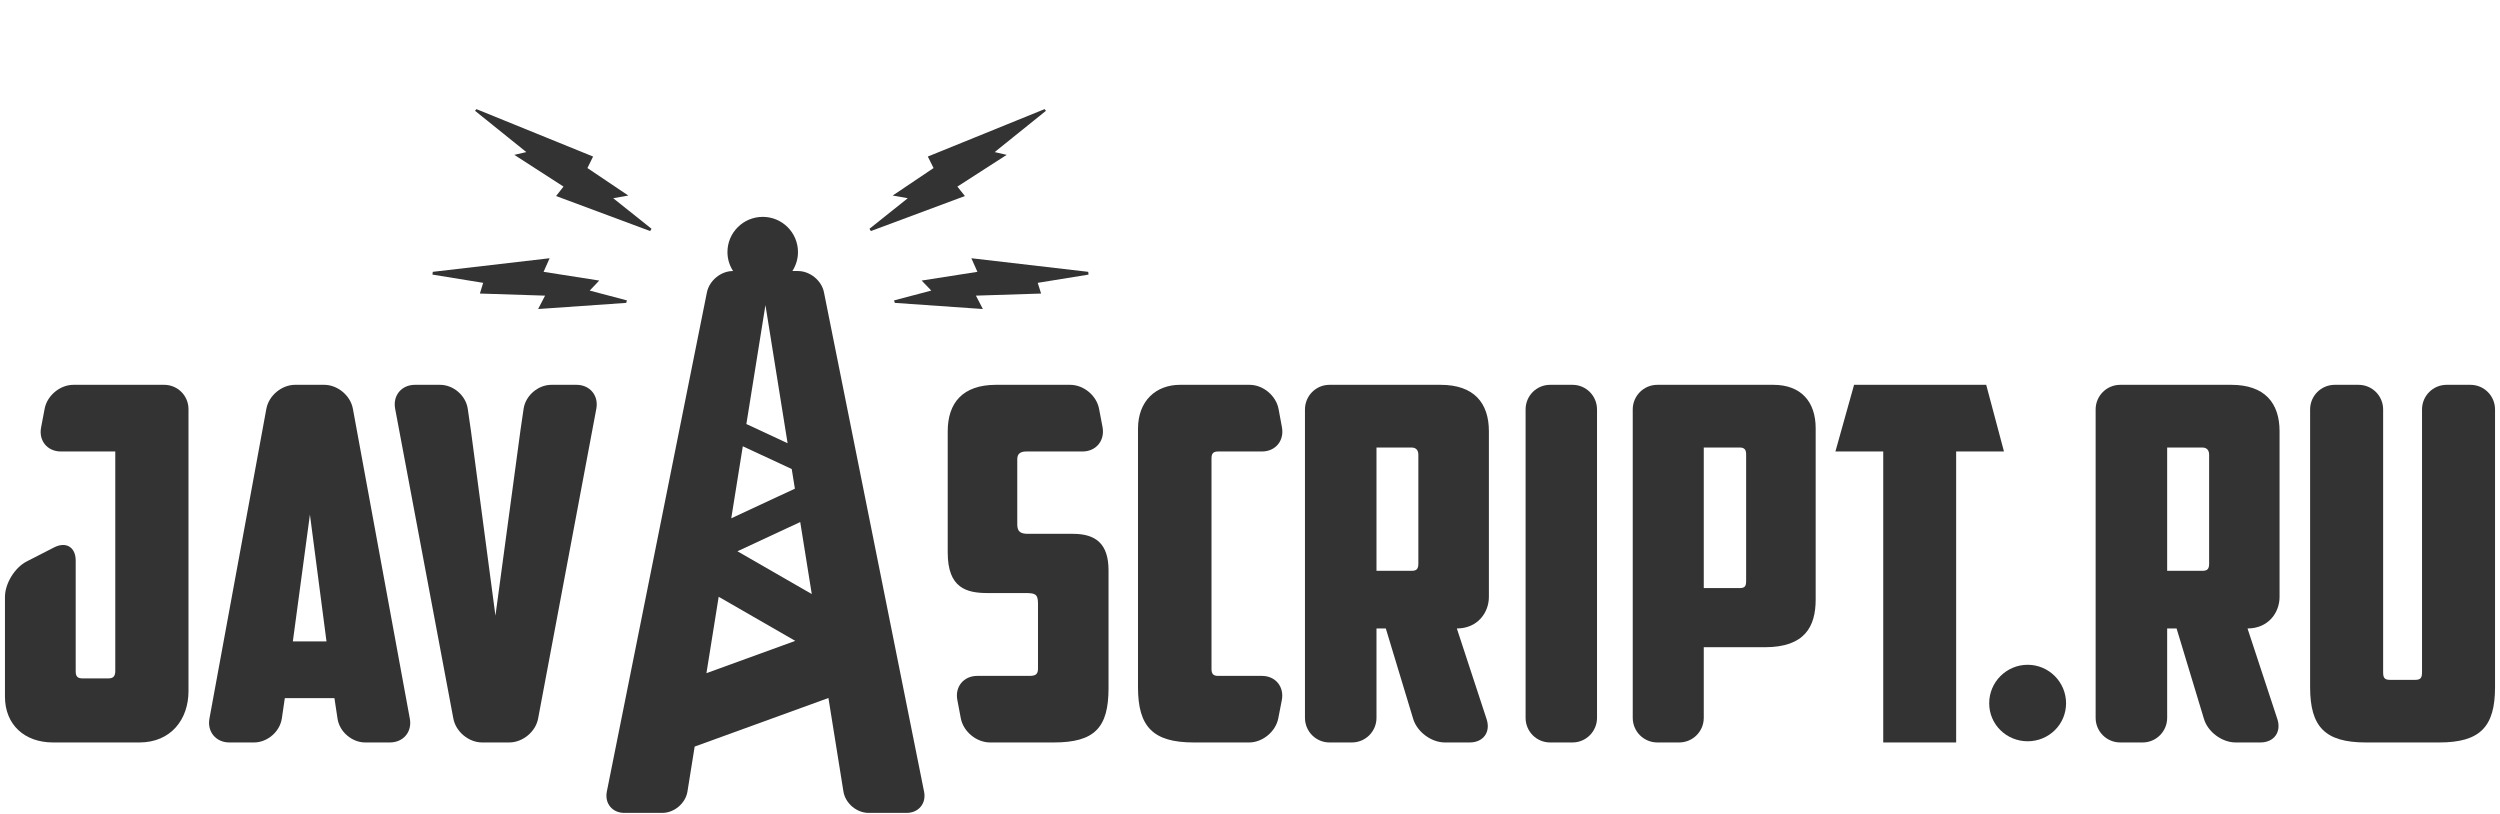
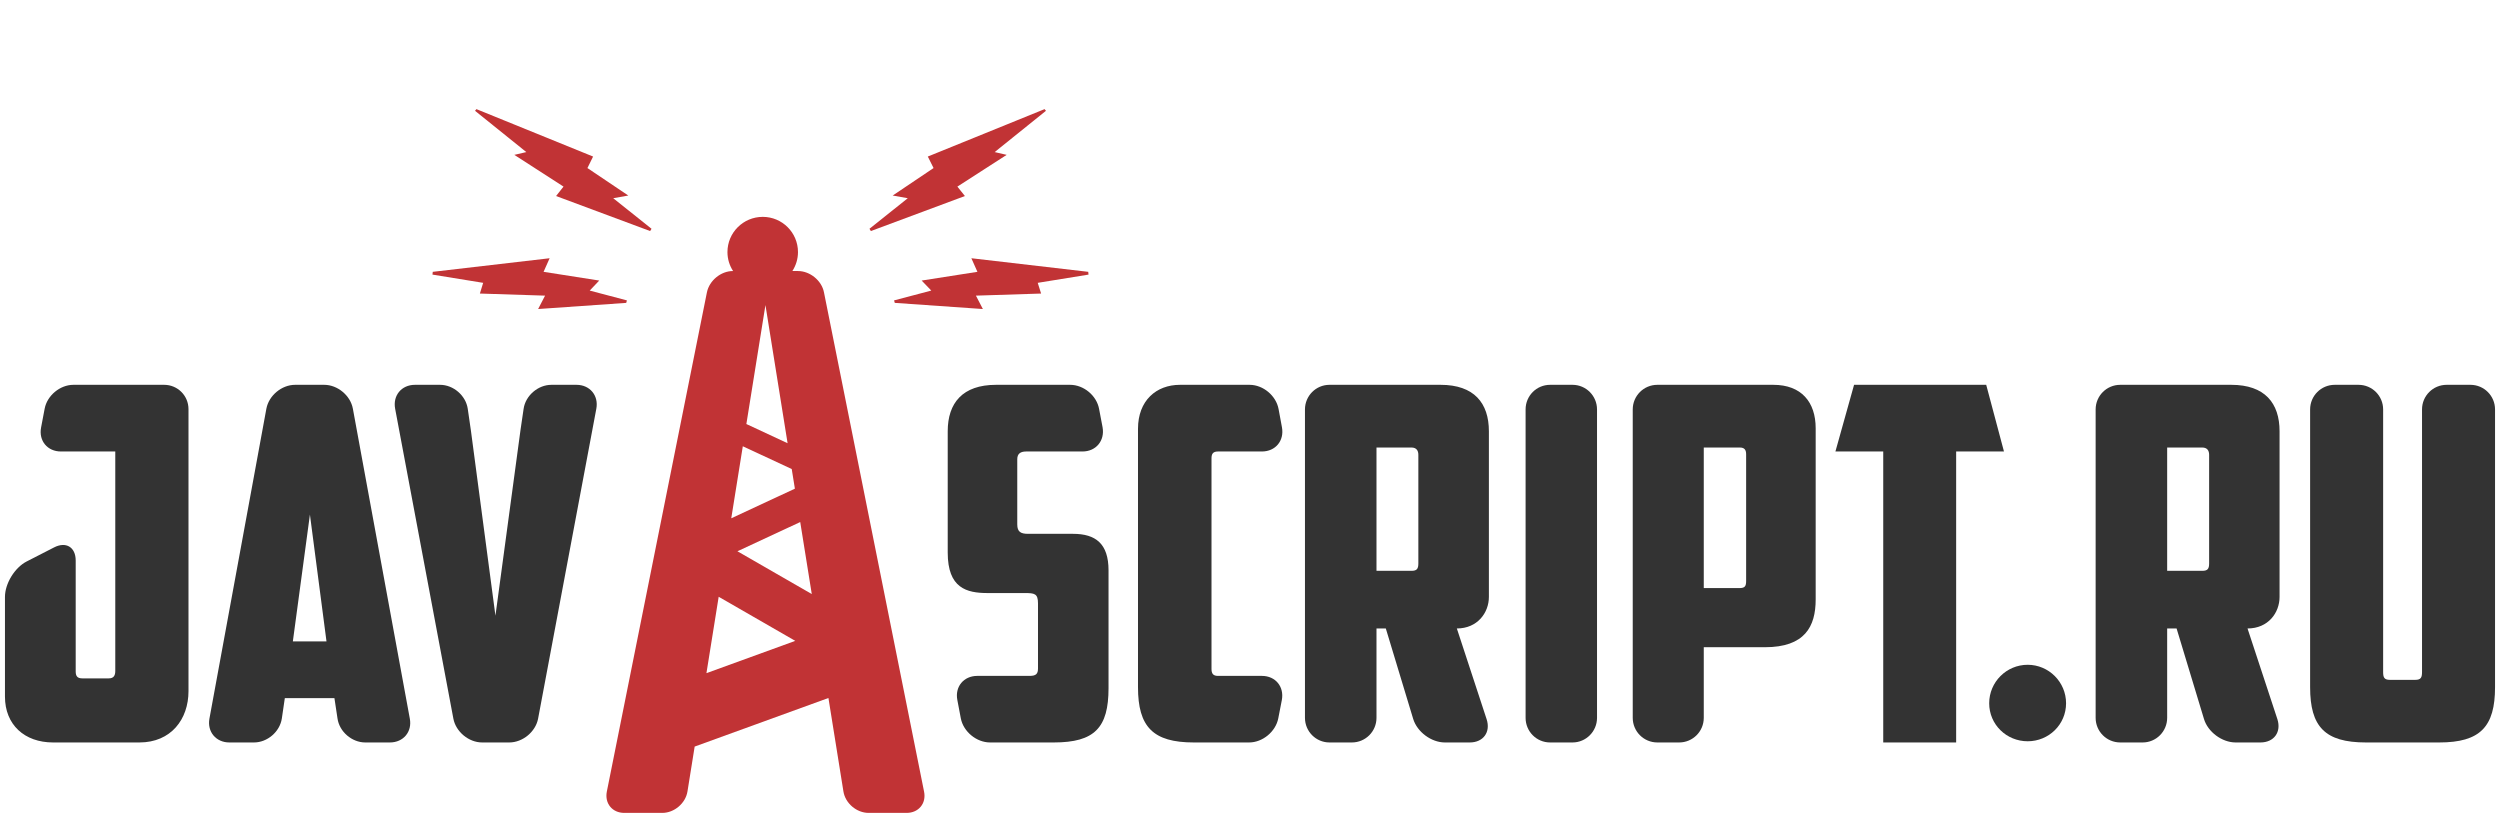
<svg xmlns="http://www.w3.org/2000/svg" width="252px" height="82px" viewBox="0 0 252 82" version="1.1">
+   <style>
+         a #overlay {
+             cursor: pointer;
+         }
+     </style>
  <defs />
  <g id="Other" stroke="none" stroke-width="1" fill="none" fill-rule="evenodd">
    <g id="Logo" transform="translate(-86, -30)">
      <g id="Group" transform="translate(86, 31)">
-         <path d="M93.147,78.8 L83.057,28.47 C82.827,27.28 81.647,26.32 80.437,26.32 L79.871,26.32 C80.225,25.768 80.437,25.115 80.437,24.41 C80.437,22.45 78.847,20.86 76.887,20.86 C74.917,20.86 73.327,22.45 73.327,24.41 C73.327,25.115 73.538,25.768 73.893,26.32 L73.877,26.32 C72.667,26.32 71.497,27.28 71.257,28.47 L61.167,78.8 C60.937,79.98 61.717,80.94 62.927,80.94 L66.757,80.94 C67.967,80.94 69.107,79.97 69.297,78.78 L70.022,74.255 L83.506,69.358 L85.017,78.78 C85.207,79.97 86.347,80.94 87.557,80.94 L91.387,80.94 C92.597,80.94 93.387,79.98 93.147,78.8 L93.147,78.8 Z M80.124,48.258 L73.711,51.243 L74.875,43.984 L79.807,46.279 L80.124,48.258 L80.124,48.258 Z M77.157,29.751 L79.389,43.677 L75.234,41.743 L77.157,29.751 L77.157,29.751 Z M71.209,66.855 L72.443,59.155 L80.163,63.6 L71.209,66.855 L71.209,66.855 Z M74.333,54.567 L80.663,51.622 L81.827,58.882 L74.333,54.567 L74.333,54.567 Z" id="Lighthouse" fill="#333333" />
+         <path d="M93.147,78.8 L83.057,28.47 C82.827,27.28 81.647,26.32 80.437,26.32 L79.871,26.32 C80.225,25.768 80.437,25.115 80.437,24.41 C80.437,22.45 78.847,20.86 76.887,20.86 C74.917,20.86 73.327,22.45 73.327,24.41 C73.327,25.115 73.538,25.768 73.893,26.32 L73.877,26.32 C72.667,26.32 71.497,27.28 71.257,28.47 L61.167,78.8 C60.937,79.98 61.717,80.94 62.927,80.94 L66.757,80.94 C67.967,80.94 69.107,79.97 69.297,78.78 L70.022,74.255 L83.506,69.358 L85.017,78.78 C85.207,79.97 86.347,80.94 87.557,80.94 L91.387,80.94 C92.597,80.94 93.387,79.98 93.147,78.8 L93.147,78.8 Z M80.124,48.258 L73.711,51.243 L74.875,43.984 L79.807,46.279 L80.124,48.258 L80.124,48.258 Z M77.157,29.751 L79.389,43.677 L75.234,41.743 L77.157,29.751 L77.157,29.751 Z M71.209,66.855 L72.443,59.155 L80.163,63.6 L71.209,66.855 L71.209,66.855 Z M74.333,54.567 L80.663,51.622 L81.827,58.882 L74.333,54.567 L74.333,54.567 Z" id="Lighthouse" fill="#C13335" />
        <path d="M0.5,59.17 C0.5,57.82 1.48,56.22 2.68,55.6 L5.45,54.18 C6.65,53.56 7.63,54.15 7.63,55.5 L7.63,66.68 C7.63,67.13 7.78,67.38 8.29,67.38 L10.97,67.38 C11.47,67.38 11.62,67.08 11.62,66.63 L11.62,44.51 L6.14,44.51 C4.78,44.51 3.89,43.43 4.14,42.1 L4.5,40.2 C4.75,38.87 6.05,37.79 7.4,37.79 L16.55,37.79 C17.91,37.79 19,38.89 19,40.24 L19,68.67 C19,71.5 17.24,73.84 14.05,73.84 L5.35,73.84 C2.47,73.84 0.5,72.05 0.5,69.22 L0.5,59.17" id="J" fill="#333333" />
        <path d="M29.52,63.65 L32.91,63.65 L31.24,50.87 L29.52,63.65 L29.52,63.65 Z M28.71,69.37 L28.41,71.42 C28.21,72.76 26.95,73.84 25.6,73.84 L23.12,73.84 C21.77,73.84 20.87,72.76 21.11,71.44 L26.85,40.2 C27.1,38.87 28.39,37.79 29.75,37.79 L32.68,37.79 C34.03,37.79 35.33,38.87 35.57,40.2 L41.31,71.44 C41.56,72.76 40.66,73.84 39.3,73.84 L36.82,73.84 C35.47,73.84 34.21,72.76 34.02,71.42 L33.71,69.37 L28.71,69.37 L28.71,69.37 Z" id="A" fill="#333333" />
        <path d="M52.78,40.21 C52.97,38.88 54.23,37.79 55.58,37.79 L58.11,37.79 C59.46,37.79 60.36,38.87 60.11,40.2 L54.24,71.44 C53.99,72.76 52.69,73.84 51.33,73.84 L48.6,73.84 C47.25,73.84 45.95,72.76 45.7,71.44 L39.83,40.2 C39.58,38.87 40.47,37.79 41.83,37.79 L44.36,37.79 C45.71,37.79 46.96,38.88 47.15,40.21 L47.47,42.42 L49.94,61.06 L52.47,42.32 L52.78,40.21" id="V" fill="#333333" />
        <path d="M99.8,73.84 C98.43,73.84 97.11,72.75 96.85,71.41 L96.5,69.56 C96.24,68.22 97.14,67.13 98.51,67.13 L103.78,67.13 C104.43,67.13 104.63,66.93 104.63,66.38 L104.63,59.82 C104.63,58.83 104.28,58.78 103.29,58.78 L99.56,58.78 C97.42,58.78 95.53,58.28 95.53,54.7 L95.53,42.47 C95.53,39.63 97.02,37.79 100.4,37.79 L107.87,37.79 C109.24,37.79 110.55,38.88 110.79,40.23 L111.14,42.07 C111.38,43.42 110.48,44.51 109.11,44.51 L103.44,44.51 C102.84,44.51 102.54,44.75 102.54,45.3 L102.54,51.86 C102.54,52.61 102.89,52.81 103.63,52.81 L108.16,52.81 C110.44,52.81 111.74,53.8 111.74,56.49 L111.74,68.37 C111.74,72.35 110.34,73.84 106.22,73.84 L99.8,73.84" id="S" fill="#333333" />
        <path d="M120.33,73.84 C116.21,73.84 114.71,72.25 114.71,68.27 L114.71,42.22 C114.71,39.38 116.55,37.79 118.94,37.79 L125.96,37.79 C127.32,37.79 128.63,38.88 128.88,40.23 L129.22,42.07 C129.47,43.42 128.57,44.51 127.2,44.51 L122.77,44.51 C122.27,44.51 122.12,44.75 122.12,45.2 L122.12,66.43 C122.12,66.88 122.27,67.13 122.77,67.13 L127.2,67.13 C128.57,67.13 129.46,68.22 129.21,69.56 L128.85,71.41 C128.59,72.75 127.27,73.84 125.91,73.84 L120.33,73.84" id="C" fill="#333333" />
        <path d="M138.75,44.11 L138.75,56.54 L142.27,56.54 C142.82,56.54 142.97,56.34 142.97,55.79 L142.97,44.85 C142.97,44.41 142.77,44.11 142.27,44.11 L138.75,44.11 L138.75,44.11 Z M150.08,59.17 C150.08,60.76 148.93,62.35 146.85,62.35 L149.85,71.49 C150.28,72.79 149.52,73.84 148.15,73.84 L145.64,73.84 C144.28,73.84 142.85,72.78 142.45,71.47 L139.69,62.35 L138.75,62.35 L138.75,71.36 C138.75,72.73 137.64,73.84 136.27,73.84 L134.01,73.84 C132.65,73.84 131.54,72.73 131.54,71.36 L131.54,40.27 C131.54,38.9 132.65,37.79 134.01,37.79 L145.21,37.79 C148.59,37.79 150.08,39.63 150.08,42.47 L150.08,59.17 L150.08,59.17 Z" id="R" fill="#333333" />
        <path d="M153.78,40.27 C153.78,38.9 154.88,37.79 156.25,37.79 L158.51,37.79 C159.87,37.79 160.98,38.9 160.98,40.27 L160.98,71.36 C160.98,72.73 159.87,73.84 158.51,73.84 L156.25,73.84 C154.88,73.84 153.78,72.73 153.78,71.36 L153.78,40.27" id="I" fill="#333333" />
        <path d="M171.74,44.11 L171.74,58.28 L175.32,58.28 C175.91,58.28 176.01,58.08 176.01,57.53 L176.01,44.8 C176.01,44.36 175.86,44.11 175.37,44.11 L171.74,44.11 L171.74,44.11 Z M178.75,37.79 C181.58,37.79 183.02,39.53 183.02,42.17 L183.02,59.42 C183.02,62.16 181.93,64.24 177.9,64.24 L171.74,64.24 L171.74,71.36 C171.74,72.73 170.63,73.84 169.26,73.84 L167.06,73.84 C165.69,73.84 164.58,72.73 164.58,71.36 L164.58,40.27 C164.58,38.9 165.69,37.79 167.06,37.79 L178.75,37.79 L178.75,37.79 Z" id="P" fill="#333333" />
        <path d="M200.21,37.79 L202,44.51 L197.18,44.51 L197.18,73.84 L189.83,73.84 L189.83,44.51 L185.01,44.51 L186.89,37.79 L200.21,37.79" id="T" fill="#333333" />
        <path d="M204.39,66.01 C206.52,66.01 208.26,67.75 208.26,69.89 C208.26,72.03 206.52,73.72 204.39,73.72 C202.25,73.72 200.51,72.03 200.51,69.89 C200.51,67.75 202.25,66.01 204.39,66.01" id="Dot" fill="#333333" />
        <path d="M218.45,44.11 L218.45,56.54 L221.98,56.54 C222.53,56.54 222.68,56.34 222.68,55.79 L222.68,44.85 C222.68,44.41 222.48,44.11 221.98,44.11 L218.45,44.11 L218.45,44.11 Z M229.78,59.17 C229.78,60.76 228.64,62.35 226.55,62.35 L229.56,71.49 C229.98,72.79 229.22,73.84 227.85,73.84 L225.35,73.84 C223.98,73.84 222.55,72.78 222.16,71.47 L219.4,62.35 L218.45,62.35 L218.45,71.36 C218.45,72.73 217.34,73.84 215.98,73.84 L213.72,73.84 C212.35,73.84 211.24,72.73 211.24,71.36 L211.24,40.27 C211.24,38.9 212.35,37.79 213.72,37.79 L224.91,37.79 C228.29,37.79 229.78,39.63 229.78,42.47 L229.78,59.17 L229.78,59.17 Z" id="R2" fill="#333333" />
        <path d="M238.48,73.84 C234.35,73.84 232.86,72.25 232.86,68.27 L232.86,40.27 C232.86,38.9 233.97,37.79 235.34,37.79 L237.74,37.79 C239.11,37.79 240.22,38.9 240.22,40.27 L240.22,66.73 C240.22,67.28 240.32,67.53 240.91,67.53 L243.45,67.53 C244.04,67.53 244.14,67.28 244.14,66.73 L244.14,40.27 C244.14,38.9 245.25,37.79 246.62,37.79 L249.02,37.79 C250.39,37.79 251.5,38.9 251.5,40.27 L251.5,68.27 C251.5,72.25 250.01,73.84 245.88,73.84 L238.48,73.84" id="U" fill="#333333" />
-         <path d="M96.503,17.81 L97.263,18.76 L87.783,22.29 L87.643,22.06 L91.503,18.98 L89.983,18.71 L94.103,15.94 L93.523,14.78 L105.293,10 L105.433,10.17 L100.263,14.33 L101.473,14.61 L96.503,17.81" id="Ray-right-top" fill="#333333" />
-         <path d="M93.873,28.29 L92.903,27.28 L98.523,26.4 L97.913,25.03 L109.693,26.4 L109.723,26.68 L104.603,27.51 L104.943,28.59 L98.373,28.8 L99.073,30.15 L90.193,29.53 L90.123,29.28 L93.873,28.29" id="Ray-right-bottom" fill="#333333" />
-         <path d="M56.803,17.81 L56.053,18.76 L65.533,22.29 L65.673,22.06 L61.813,18.98 L63.333,18.71 L59.213,15.94 L59.783,14.78 L48.023,10 L47.883,10.17 L53.053,14.33 L51.843,14.61 L56.803,17.81" id="Ray-left-top" fill="#333333" />
-         <path d="M59.443,28.29 L60.403,27.28 L54.793,26.4 L55.403,25.03 L43.623,26.4 L43.593,26.68 L48.703,27.51 L48.373,28.59 L54.943,28.8 L54.243,30.15 L63.123,29.53 L63.193,29.28 L59.443,28.29" id="Ray-left-bottom" fill="#333333" />
+         <path d="M96.503,17.81 L97.263,18.76 L87.783,22.29 L87.643,22.06 L91.503,18.98 L89.983,18.71 L94.103,15.94 L93.523,14.78 L105.293,10 L105.433,10.17 L100.263,14.33 L101.473,14.61 L96.503,17.81" id="Ray-right-top" fill="#C13335">
+           <animate attributeName="opacity" from="1" to="0" dur="2s" begin="overlay.mouseover" end="overlay.mouseout" repeatCount="indefinite" />
+           <animateMotion from="0,0" to="15,-10" dur="2s" begin="overlay.mouseover" end="overlay.mouseout" repeatCount="indefinite" />
+         </path>
+         <path d="M93.873,28.29 L92.903,27.28 L98.523,26.4 L97.913,25.03 L109.693,26.4 L109.723,26.68 L104.603,27.51 L104.943,28.59 L98.373,28.8 L99.073,30.15 L90.193,29.53 L90.123,29.28 L93.873,28.29" id="Ray-right-bottom" fill="#C13335">
+           <animate attributeName="opacity" from="1" to="0" dur="2s" begin="overlay.mouseover" end="overlay.mouseout" repeatCount="indefinite" />
+           <animateMotion from="0,0" to="15,-6" dur="2s" begin="overlay.mouseover" end="overlay.mouseout" repeatCount="indefinite" />
+         </path>
+         <path d="M56.803,17.81 L56.053,18.76 L65.533,22.29 L65.673,22.06 L61.813,18.98 L63.333,18.71 L59.213,15.94 L59.783,14.78 L48.023,10 L47.883,10.17 L53.053,14.33 L51.843,14.61 L56.803,17.81" id="Ray-left-top" fill="#C13335">
+           <animate attributeName="opacity" from="1" to="0" dur="2s" begin="overlay.mouseover" end="overlay.mouseout" repeatCount="indefinite" />
+           <animateMotion from="0,0" to="-15,-10" dur="2s" begin="overlay.mouseover" end="overlay.mouseout" repeatCount="indefinite" />
+         </path>
+         <path d="M59.443,28.29 L60.403,27.28 L54.793,26.4 L55.403,25.03 L43.623,26.4 L43.593,26.68 L48.703,27.51 L48.373,28.59 L54.943,28.8 L54.243,30.15 L63.123,29.53 L63.193,29.28 L59.443,28.29" id="Ray-left-bottom" fill="#C13335">
+           <animate attributeName="opacity" from="1" to="0" dur="2s" begin="overlay.mouseover" end="overlay.mouseout" repeatCount="indefinite" />
+           <animateMotion from="0,0" to="-15,-6" dur="2s" begin="overlay.mouseover" end="overlay.mouseout" repeatCount="indefinite" />
+         </path>
      </g>
    </g>
  </g>
+   <rect id="overlay" x="0" y="0" width="252" height="82" pointer-events="all" fill="none" />
</svg>
